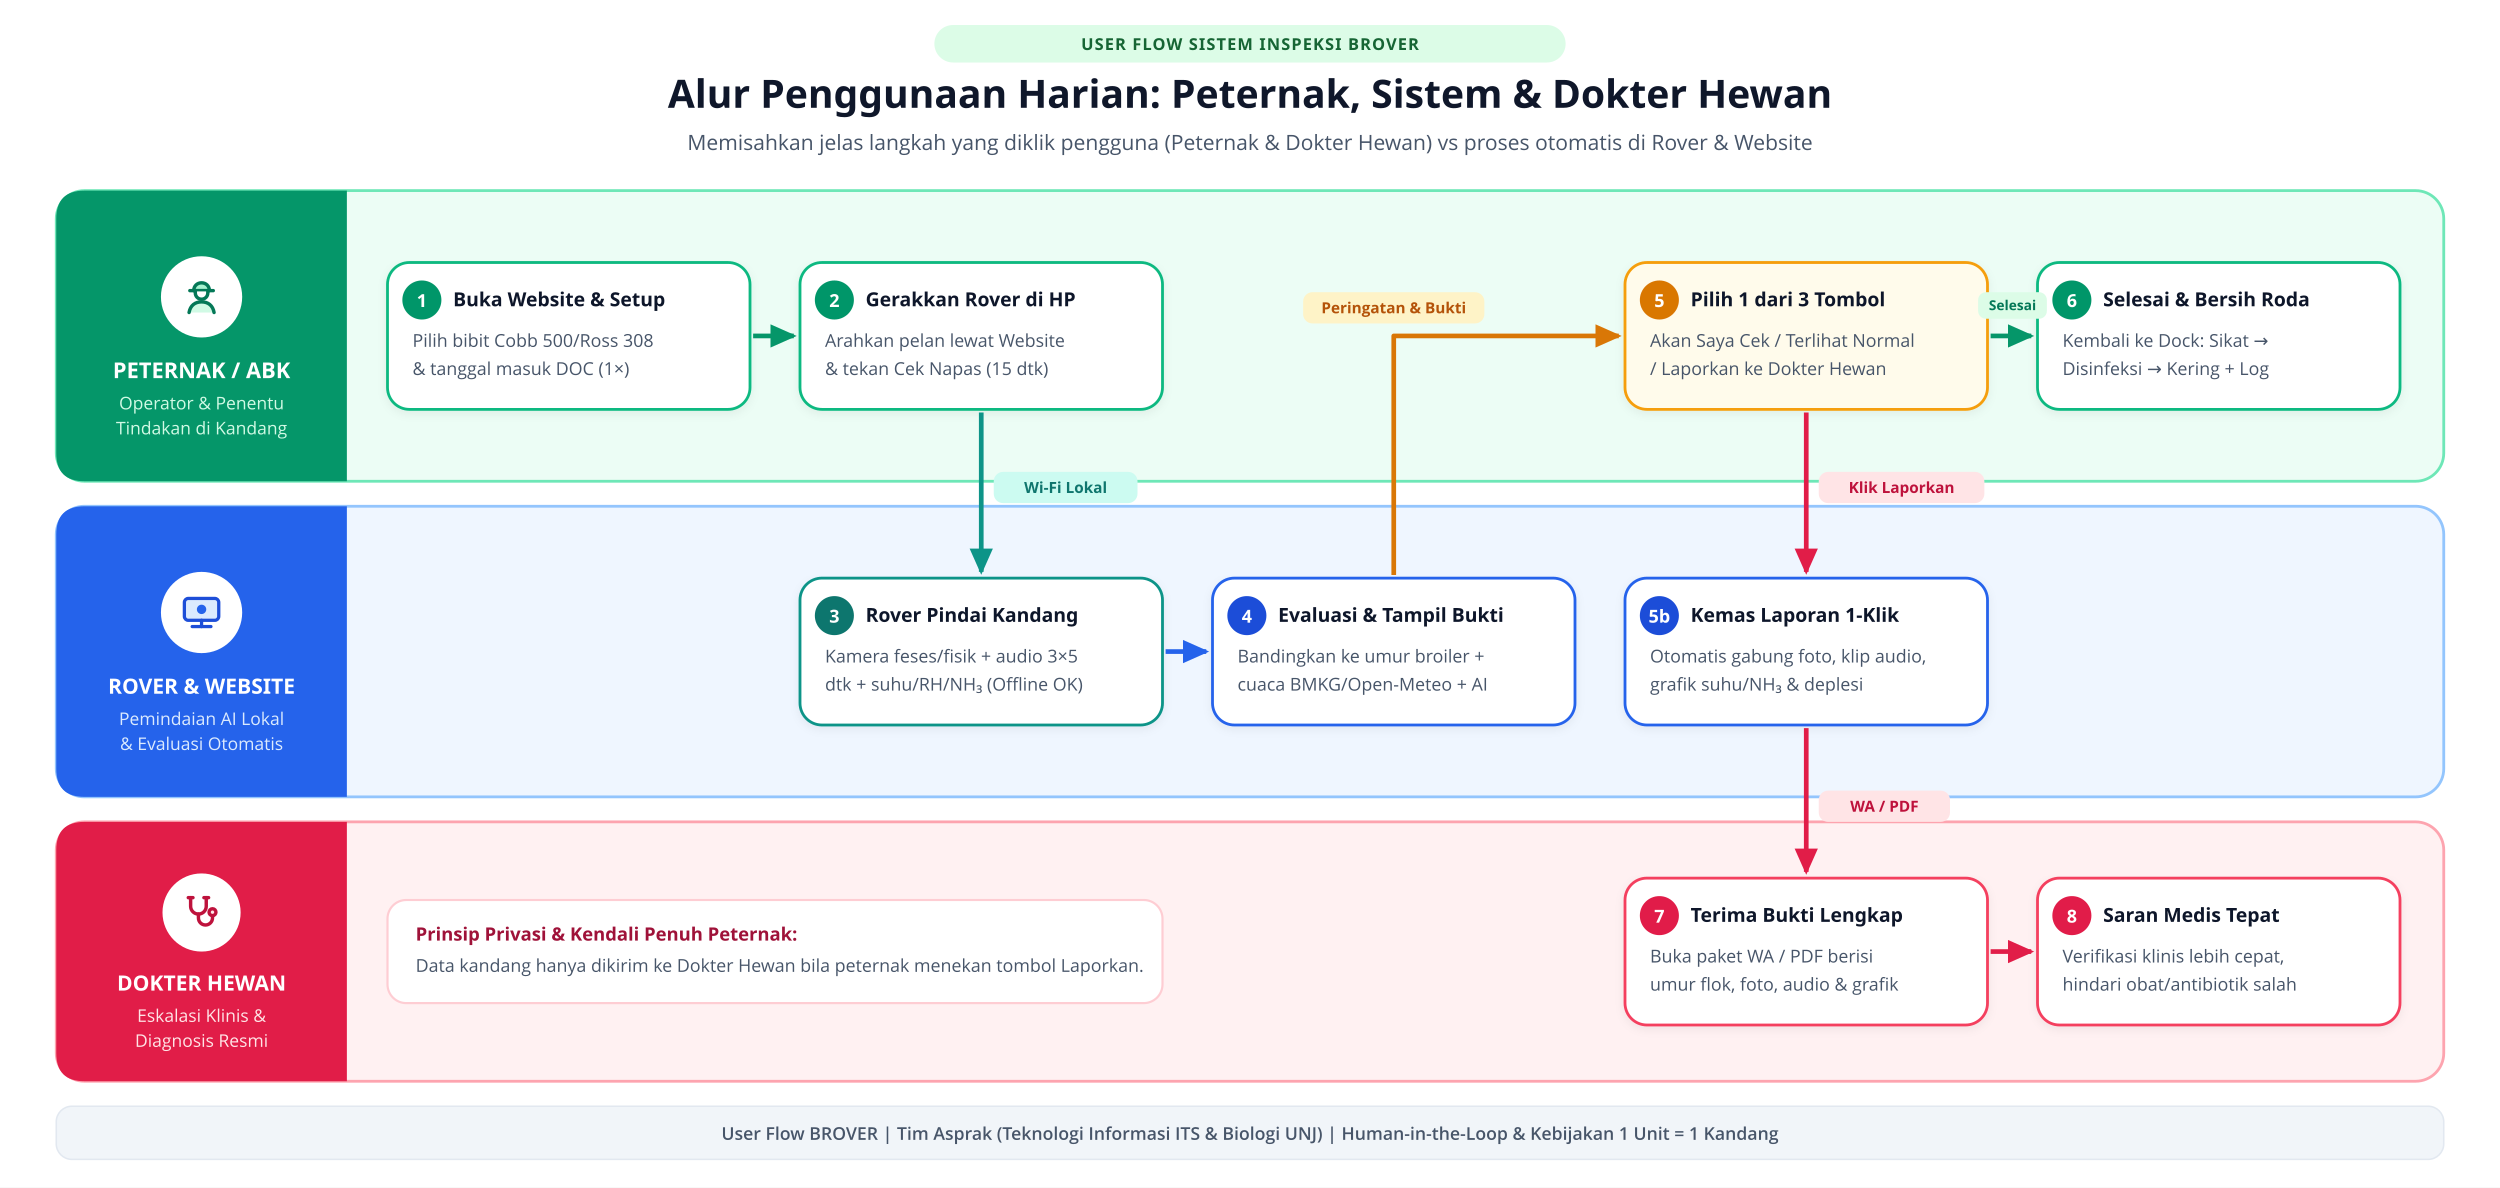
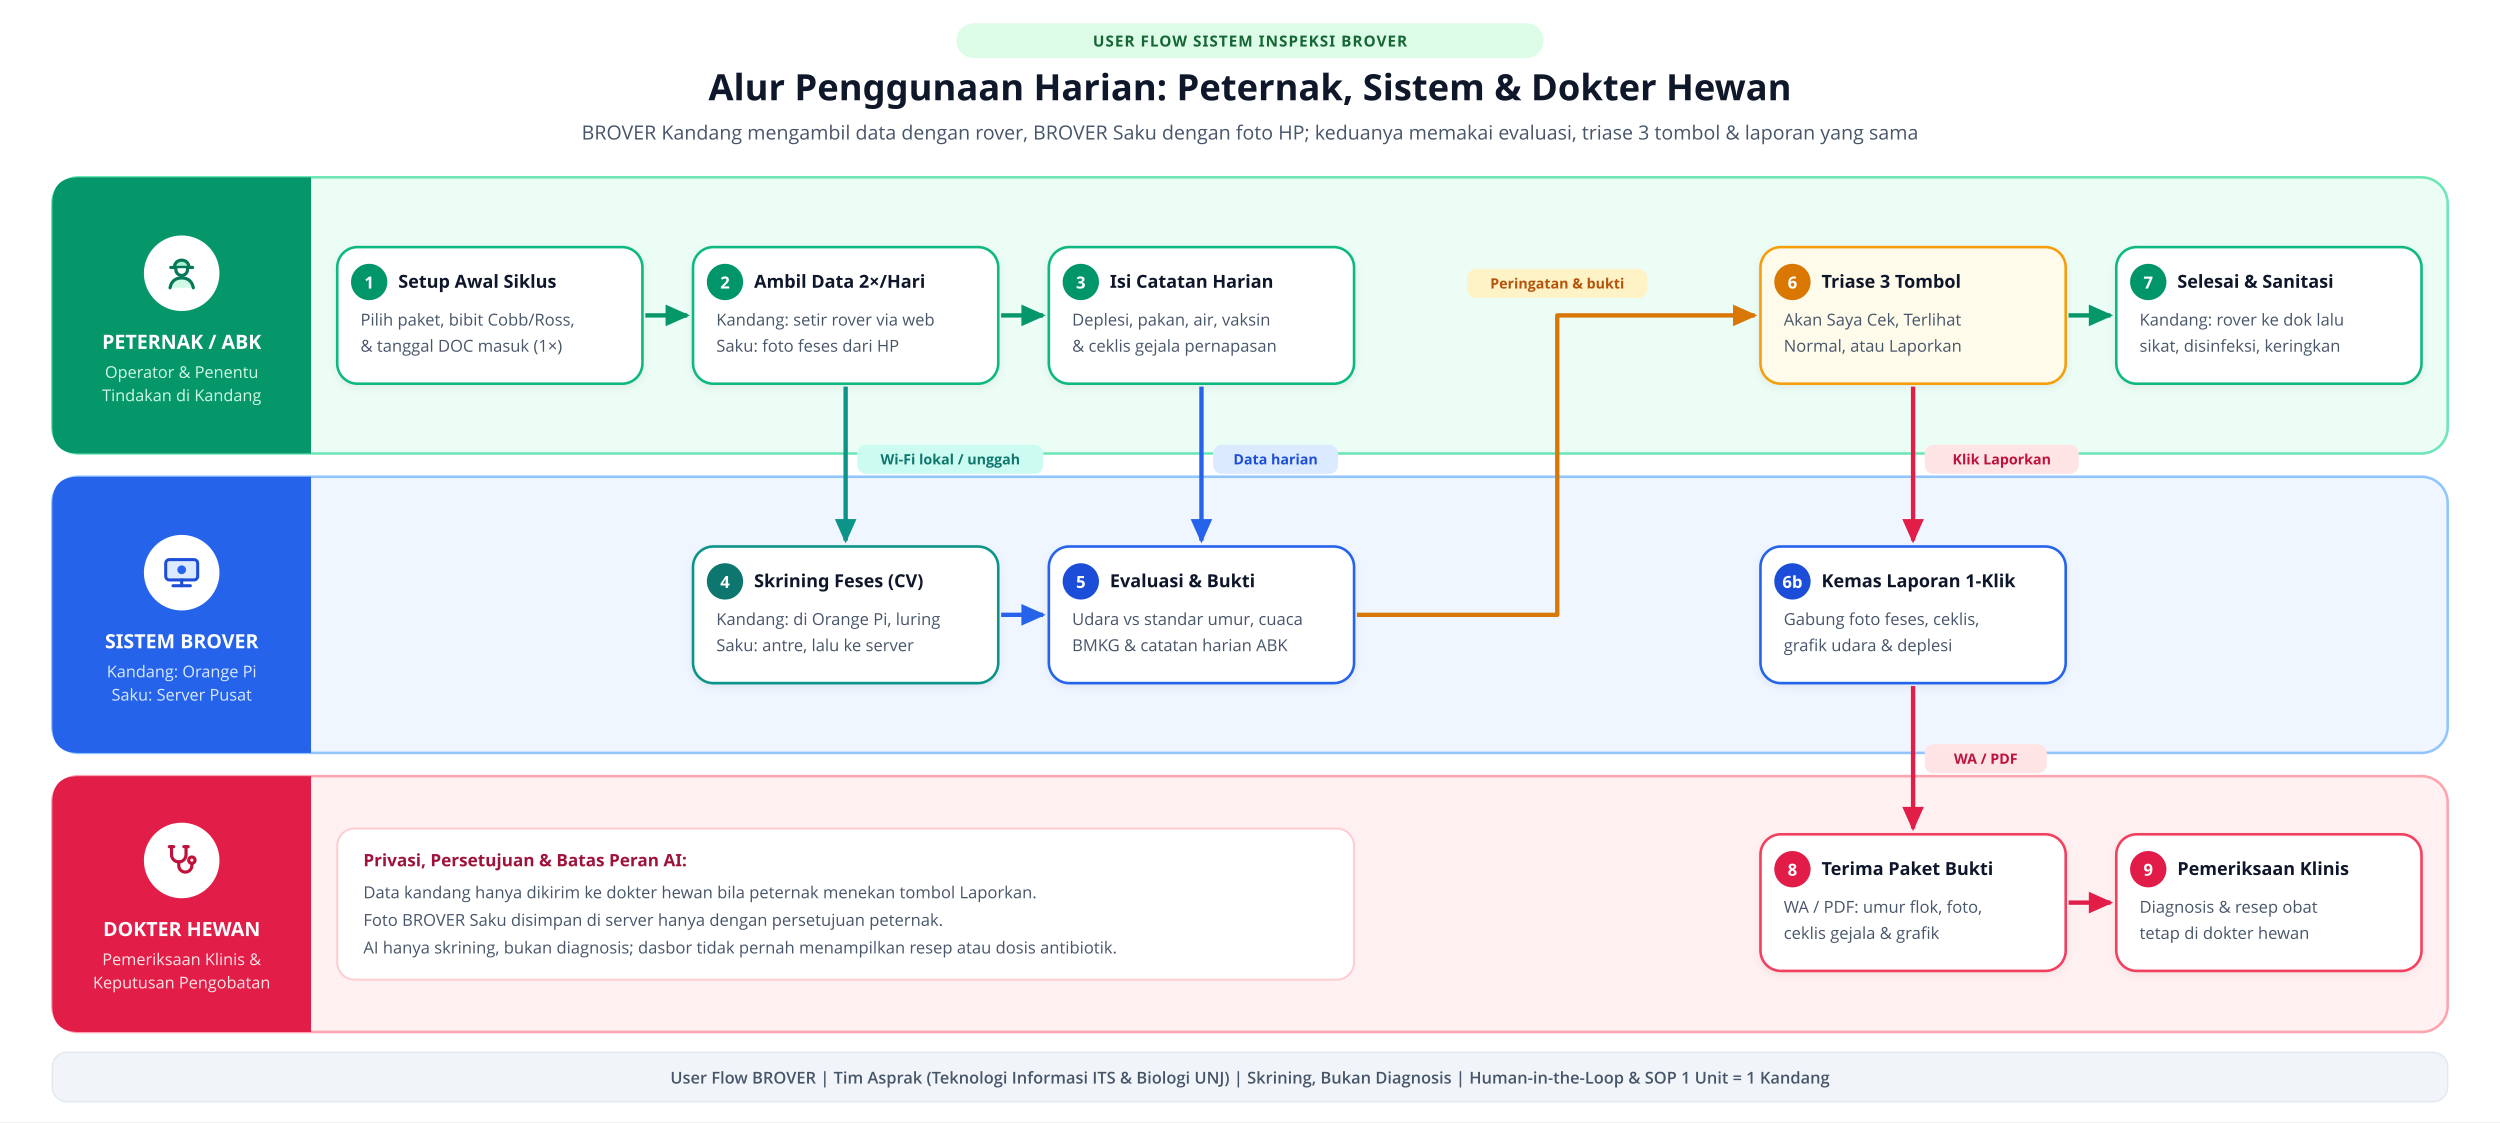
- <svg xmlns="http://www.w3.org/2000/svg" width="1600" height="760" viewBox="0 0 1600 760">
+ <svg xmlns="http://www.w3.org/2000/svg" width="1720" height="772" viewBox="0 0 1720 772">
  <defs>
    <filter id="softShadow" x="-4%" y="-4%" width="110%" height="114%">
      <feDropShadow dx="0" dy="2" stdDeviation="3" flood-color="#0F172A" flood-opacity="0.06" />
    </filter>
    <marker id="arrGreen" viewBox="0 0 10 10" refX="8" refY="5" markerWidth="6.2" markerHeight="6.2" orient="auto">
      <path d="M 0 1 L 9 5 L 0 9 z" fill="#059669" />
    </marker>
    <marker id="arrTeal" viewBox="0 0 10 10" refX="8" refY="5" markerWidth="6.2" markerHeight="6.2" orient="auto">
      <path d="M 0 1 L 9 5 L 0 9 z" fill="#0D9488" />
    </marker>
    <marker id="arrBlue" viewBox="0 0 10 10" refX="8" refY="5" markerWidth="6.2" markerHeight="6.2" orient="auto">
      <path d="M 0 1 L 9 5 L 0 9 z" fill="#2563EB" />
    </marker>
    <marker id="arrAmber" viewBox="0 0 10 10" refX="8" refY="5" markerWidth="6.2" markerHeight="6.2" orient="auto">
      <path d="M 0 1 L 9 5 L 0 9 z" fill="#D97706" />
    </marker>
    <marker id="arrRose" viewBox="0 0 10 10" refX="8" refY="5" markerWidth="6.2" markerHeight="6.2" orient="auto">
      <path d="M 0 1 L 9 5 L 0 9 z" fill="#E11D48" />
    </marker>
  </defs>
-   <rect width="1600" height="760" fill="#FFFFFF" />
-   <rect x="598" y="16" width="404" height="24" rx="12" fill="#DCFCE7" />
-   <text x="800" y="32" text-anchor="middle" font-family="'Montserrat', sans-serif" font-size="10.5" font-weight="700" letter-spacing="0.7" fill="#166534">USER FLOW SISTEM INSPEKSI BROVER</text>
-   <text x="800" y="69" text-anchor="middle" font-family="'Montserrat', sans-serif" font-size="25" font-weight="800" fill="#0F172A">Alur Penggunaan Harian: Peternak, Sistem &amp; Dokter Hewan</text>
-   <text x="800" y="96" text-anchor="middle" font-family="'Open Sans', sans-serif" font-size="13.5" fill="#475569">Memisahkan jelas langkah yang diklik pengguna (Peternak &amp; Dokter Hewan) vs proses otomatis di Rover &amp; Website</text>
-   <rect x="36" y="122" width="1528" height="186" rx="18" fill="#ECFDF5" stroke="#6EE7B7" stroke-width="1.8" />
-   <path d="M54 122 H222 V308 H54 Q36 308 36 290 V140 Q36 122 54 122 Z" fill="#059669" />
-   <circle cx="129.0" cy="190" r="26" fill="#FFFFFF" />
-   <g transform="translate(115.0,176)" fill="none" stroke="#047857" stroke-width="2.2" stroke-linecap="round" stroke-linejoin="round">
+   <rect width="1720" height="772" fill="#FFFFFF" />
+   <rect x="658.0" y="16" width="404" height="24" rx="12" fill="#DCFCE7" />
+   <text x="860.0" y="32" text-anchor="middle" font-family="'Montserrat', sans-serif" font-size="10.5" font-weight="700" letter-spacing="0.7" fill="#166534">USER FLOW SISTEM INSPEKSI BROVER</text>
+   <text x="860.0" y="69" text-anchor="middle" font-family="'Montserrat', sans-serif" font-size="25" font-weight="800" fill="#0F172A">Alur Penggunaan Harian: Peternak, Sistem &amp; Dokter Hewan</text>
+   <text x="860.0" y="96" text-anchor="middle" font-family="'Open Sans', sans-serif" font-size="13.5" fill="#475569">BROVER Kandang mengambil data dengan rover, BROVER Saku dengan foto HP; keduanya memakai evaluasi, triase 3 tombol &amp; laporan yang sama</text>
+   <rect x="36" y="122" width="1648" height="190" rx="18" fill="#ECFDF5" stroke="#6EE7B7" stroke-width="1.8" />
+   <path d="M54 122 H214 V312 H54 Q36 312 36 294 V140 Q36 122 54 122 Z" fill="#059669" />
+   <circle cx="125.0" cy="188" r="26" fill="#FFFFFF" />
+   <g transform="translate(111.0,174)" fill="none" stroke="#047857" stroke-width="2.2" stroke-linecap="round" stroke-linejoin="round">
    <path d="M9 10c0-3 2.2-5 5-5s5 2 5 5z" fill="#A7F3D0" />
    <line x1="6.5" y1="10" x2="21.5" y2="10" />
    <path d="M10 10.5v1a4 4 0 0 0 8 0v-1" fill="#FFFFFF" />
    <path d="M6 24c.8-4.5 3.8-6.8 8-6.8s7.2 2.3 8 6.8" fill="#D1FAE5" />
  </g>
-   <text x="129.0" y="242" text-anchor="middle" font-family="'Montserrat', sans-serif" font-size="14" font-weight="800" fill="#FFFFFF">PETERNAK / ABK</text>
-   <text x="129.0" y="262" text-anchor="middle" font-family="'Open Sans', sans-serif" font-size="11.2" fill="#D1FAE5">Operator &amp; Penentu</text>
-   <text x="129.0" y="278" text-anchor="middle" font-family="'Open Sans', sans-serif" font-size="11.2" fill="#D1FAE5">Tindakan di Kandang</text>
-   <rect x="36" y="324" width="1528" height="186" rx="18" fill="#EFF6FF" stroke="#93C5FD" stroke-width="1.8" />
-   <path d="M54 324 H222 V510 H54 Q36 510 36 492 V342 Q36 324 54 324 Z" fill="#2563EB" />
-   <circle cx="129.0" cy="392" r="26" fill="#FFFFFF" />
-   <g transform="translate(115.0,378)" fill="none" stroke="#1D4ED8" stroke-width="2.1" stroke-linecap="round" stroke-linejoin="round">
+   <text x="125.0" y="240" text-anchor="middle" font-family="'Montserrat', sans-serif" font-size="13.5" font-weight="800" fill="#FFFFFF">PETERNAK / ABK</text>
+   <text x="125.0" y="260" text-anchor="middle" font-family="'Open Sans', sans-serif" font-size="11.2" fill="#D1FAE5">Operator &amp; Penentu</text>
+   <text x="125.0" y="276" text-anchor="middle" font-family="'Open Sans', sans-serif" font-size="11.2" fill="#D1FAE5">Tindakan di Kandang</text>
+   <rect x="36" y="328" width="1648" height="190" rx="18" fill="#EFF6FF" stroke="#93C5FD" stroke-width="1.8" />
+   <path d="M54 328 H214 V518 H54 Q36 518 36 500 V346 Q36 328 54 328 Z" fill="#2563EB" />
+   <circle cx="125.0" cy="394" r="26" fill="#FFFFFF" />
+   <g transform="translate(111.0,380)" fill="none" stroke="#1D4ED8" stroke-width="2.1" stroke-linecap="round" stroke-linejoin="round">
    <rect x="3" y="5" width="22" height="14" rx="2.5" fill="#DBEAFE" />
    <line x1="8" y1="23" x2="20" y2="23" />
    <line x1="14" y1="19" x2="14" y2="23" />
    <circle cx="14" cy="12" r="3" fill="#2563EB" stroke="none" />
  </g>
-   <text x="129.0" y="444" text-anchor="middle" font-family="'Montserrat', sans-serif" font-size="13.5" font-weight="800" fill="#FFFFFF">ROVER &amp; WEBSITE</text>
-   <text x="129.0" y="464" text-anchor="middle" font-family="'Open Sans', sans-serif" font-size="11.2" fill="#DBEAFE">Pemindaian AI Lokal</text>
-   <text x="129.0" y="480" text-anchor="middle" font-family="'Open Sans', sans-serif" font-size="11.2" fill="#DBEAFE">&amp; Evaluasi Otomatis</text>
-   <rect x="36" y="526" width="1528" height="166" rx="18" fill="#FFF1F2" stroke="#FDA4AF" stroke-width="1.8" />
-   <path d="M54 526 H222 V692 H54 Q36 692 36 674 V544 Q36 526 54 526 Z" fill="#E11D48" />
-   <circle cx="129.0" cy="584" r="25" fill="#FFFFFF" />
-   <g transform="translate(115.0,570)" fill="none" stroke="#BE123C" stroke-width="2.2" stroke-linecap="round" stroke-linejoin="round">
+   <text x="125.0" y="446" text-anchor="middle" font-family="'Montserrat', sans-serif" font-size="13.5" font-weight="800" fill="#FFFFFF">SISTEM BROVER</text>
+   <text x="125.0" y="466" text-anchor="middle" font-family="'Open Sans', sans-serif" font-size="11.2" fill="#DBEAFE">Kandang: Orange Pi</text>
+   <text x="125.0" y="482" text-anchor="middle" font-family="'Open Sans', sans-serif" font-size="11.2" fill="#DBEAFE">Saku: Server Pusat</text>
+   <rect x="36" y="534" width="1648" height="176" rx="18" fill="#FFF1F2" stroke="#FDA4AF" stroke-width="1.8" />
+   <path d="M54 534 H214 V710 H54 Q36 710 36 692 V552 Q36 534 54 534 Z" fill="#E11D48" />
+   <circle cx="125.0" cy="592" r="26" fill="#FFFFFF" />
+   <g transform="translate(111.0,578)" fill="none" stroke="#BE123C" stroke-width="2.2" stroke-linecap="round" stroke-linejoin="round">
    <path d="M7 4.5v5.5a5 5 0 0 0 10 0V4.5" />
    <line x1="5.5" y1="4.5" x2="8.5" y2="4.5" />
    <line x1="15.5" y1="4.5" x2="18.5" y2="4.5" />
    <path d="M12 15v2.5a4.5 4.5 0 0 0 9 0v-2" />
    <circle cx="21" cy="13.8" r="2.2" fill="#FFE4E6" />
  </g>
-   <text x="129.0" y="634" text-anchor="middle" font-family="'Montserrat', sans-serif" font-size="13.5" font-weight="800" fill="#FFFFFF">DOKTER HEWAN</text>
-   <text x="129.0" y="654" text-anchor="middle" font-family="'Open Sans', sans-serif" font-size="11.2" fill="#FFE4E6">Eskalasi Klinis &amp;</text>
-   <text x="129.0" y="670" text-anchor="middle" font-family="'Open Sans', sans-serif" font-size="11.2" fill="#FFE4E6">Diagnosis Resmi</text>
-   <rect x="248" y="576" width="496" height="66" rx="12" fill="#FFFFFF" stroke="#FECDD3" stroke-width="1.4" />
-   <text x="266" y="602" font-family="'Montserrat', sans-serif" font-size="11.8" font-weight="700" fill="#9F1239">Prinsip Privasi &amp; Kendali Penuh Peternak:</text>
-   <text x="266" y="622" font-family="'Open Sans', sans-serif" font-size="11.4" fill="#475569">Data kandang hanya dikirim ke Dokter Hewan bila peternak menekan tombol Laporkan.</text>
+   <text x="125.0" y="644" text-anchor="middle" font-family="'Montserrat', sans-serif" font-size="13.5" font-weight="800" fill="#FFFFFF">DOKTER HEWAN</text>
+   <text x="125.0" y="664" text-anchor="middle" font-family="'Open Sans', sans-serif" font-size="11.2" fill="#FFE4E6">Pemeriksaan Klinis &amp;</text>
+   <text x="125.0" y="680" text-anchor="middle" font-family="'Open Sans', sans-serif" font-size="11.2" fill="#FFE4E6">Keputusan Pengobatan</text>
+   <rect x="232.0" y="570" width="699.6" height="104" rx="12" fill="#FFFFFF" stroke="#FECDD3" stroke-width="1.4" />
+   <text x="250.0" y="596" font-family="'Montserrat', sans-serif" font-size="11.8" font-weight="700" fill="#9F1239">Privasi, Persetujuan &amp; Batas Peran AI:</text>
+   <text x="250.0" y="618" font-family="'Open Sans', sans-serif" font-size="11.4" fill="#475569">Data kandang hanya dikirim ke dokter hewan bila peternak menekan tombol Laporkan.</text>
+   <text x="250.0" y="637" font-family="'Open Sans', sans-serif" font-size="11.4" fill="#475569">Foto BROVER Saku disimpan di server hanya dengan persetujuan peternak.</text>
+   <text x="250.0" y="656" font-family="'Open Sans', sans-serif" font-size="11.4" fill="#475569">AI hanya skrining, bukan diagnosis; dasbor tidak pernah menampilkan resep atau dosis antibiotik.</text>
  <g filter="url(#softShadow)">
-     <rect x="248" y="168" width="232" height="94" rx="14" fill="#FFFFFF" stroke="#10B981" stroke-width="1.8" />
-     <circle cx="270" cy="192" r="12.5" fill="#059669" />
-     <text x="270" y="196.5" text-anchor="middle" font-family="'Montserrat', sans-serif" font-size="11.5" font-weight="800" fill="#FFFFFF">1</text>
-     <text x="290" y="196" font-family="'Montserrat', sans-serif" font-size="12.4" font-weight="700" fill="#0F172A">Buka Website &amp; Setup</text>
-     <text x="264" y="222" font-family="'Open Sans', sans-serif" font-size="11.4" fill="#475569">Pilih bibit Cobb 500/Ross 308</text>
-     <text x="264" y="240" font-family="'Open Sans', sans-serif" font-size="11.4" fill="#475569">&amp; tanggal masuk DOC (1×)</text>
+     <rect x="232.0" y="170" width="210" height="94" rx="14" fill="#FFFFFF" stroke="#10B981" stroke-width="1.8" />
+     <circle cx="254.0" cy="194" r="12.5" fill="#059669" />
+     <text x="254.0" y="198.5" text-anchor="middle" font-family="'Montserrat', sans-serif" font-size="11.5" font-weight="800" fill="#FFFFFF">1</text>
+     <text x="274.0" y="198" font-family="'Montserrat', sans-serif" font-size="12.4" font-weight="700" fill="#0F172A">Setup Awal Siklus</text>
+     <text x="248.0" y="224" font-family="'Open Sans', sans-serif" font-size="11.4" fill="#475569">Pilih paket, bibit Cobb/Ross,</text>
+     <text x="248.0" y="242" font-family="'Open Sans', sans-serif" font-size="11.4" fill="#475569">&amp; tanggal DOC masuk (1×)</text>
  </g>
  <g filter="url(#softShadow)">
-     <rect x="512" y="168" width="232" height="94" rx="14" fill="#FFFFFF" stroke="#10B981" stroke-width="1.8" />
-     <circle cx="534" cy="192" r="12.5" fill="#059669" />
-     <text x="534" y="196.5" text-anchor="middle" font-family="'Montserrat', sans-serif" font-size="11.5" font-weight="800" fill="#FFFFFF">2</text>
-     <text x="554" y="196" font-family="'Montserrat', sans-serif" font-size="12.4" font-weight="700" fill="#0F172A">Gerakkan Rover di HP</text>
-     <text x="528" y="222" font-family="'Open Sans', sans-serif" font-size="11.4" fill="#475569">Arahkan pelan lewat Website</text>
-     <text x="528" y="240" font-family="'Open Sans', sans-serif" font-size="11.4" fill="#475569">&amp; tekan Cek Napas (15 dtk)</text>
+     <rect x="476.8" y="170" width="210" height="94" rx="14" fill="#FFFFFF" stroke="#10B981" stroke-width="1.8" />
+     <circle cx="498.8" cy="194" r="12.5" fill="#059669" />
+     <text x="498.8" y="198.5" text-anchor="middle" font-family="'Montserrat', sans-serif" font-size="11.5" font-weight="800" fill="#FFFFFF">2</text>
+     <text x="518.8" y="198" font-family="'Montserrat', sans-serif" font-size="12.4" font-weight="700" fill="#0F172A">Ambil Data 2×/Hari</text>
+     <text x="492.8" y="224" font-family="'Open Sans', sans-serif" font-size="11.4" fill="#475569">Kandang: setir rover via web</text>
+     <text x="492.8" y="242" font-family="'Open Sans', sans-serif" font-size="11.4" fill="#475569">Saku: foto feses dari HP</text>
  </g>
  <g filter="url(#softShadow)">
-     <rect x="1040" y="168" width="232" height="94" rx="14" fill="#FFFBEB" stroke="#F59E0B" stroke-width="1.8" />
-     <circle cx="1062" cy="192" r="12.5" fill="#D97706" />
-     <text x="1062" y="196.5" text-anchor="middle" font-family="'Montserrat', sans-serif" font-size="11.5" font-weight="800" fill="#FFFFFF">5</text>
-     <text x="1082" y="196" font-family="'Montserrat', sans-serif" font-size="12.4" font-weight="700" fill="#0F172A">Pilih 1 dari 3 Tombol</text>
-     <text x="1056" y="222" font-family="'Open Sans', sans-serif" font-size="11.4" fill="#475569">Akan Saya Cek / Terlihat Normal</text>
-     <text x="1056" y="240" font-family="'Open Sans', sans-serif" font-size="11.4" fill="#475569">/ Laporkan ke Dokter Hewan</text>
+     <rect x="721.6" y="170" width="210" height="94" rx="14" fill="#FFFFFF" stroke="#10B981" stroke-width="1.8" />
+     <circle cx="743.6" cy="194" r="12.5" fill="#059669" />
+     <text x="743.6" y="198.5" text-anchor="middle" font-family="'Montserrat', sans-serif" font-size="11.5" font-weight="800" fill="#FFFFFF">3</text>
+     <text x="763.6" y="198" font-family="'Montserrat', sans-serif" font-size="12.4" font-weight="700" fill="#0F172A">Isi Catatan Harian</text>
+     <text x="737.6" y="224" font-family="'Open Sans', sans-serif" font-size="11.4" fill="#475569">Deplesi, pakan, air, vaksin</text>
+     <text x="737.6" y="242" font-family="'Open Sans', sans-serif" font-size="11.4" fill="#475569">&amp; ceklis gejala pernapasan</text>
  </g>
  <g filter="url(#softShadow)">
-     <rect x="1304" y="168" width="232" height="94" rx="14" fill="#FFFFFF" stroke="#10B981" stroke-width="1.8" />
-     <circle cx="1326" cy="192" r="12.5" fill="#059669" />
-     <text x="1326" y="196.5" text-anchor="middle" font-family="'Montserrat', sans-serif" font-size="11.5" font-weight="800" fill="#FFFFFF">6</text>
-     <text x="1346" y="196" font-family="'Montserrat', sans-serif" font-size="12.4" font-weight="700" fill="#0F172A">Selesai &amp; Bersih Roda</text>
-     <text x="1320" y="222" font-family="'Open Sans', sans-serif" font-size="11.4" fill="#475569">Kembali ke Dock: Sikat →</text>
-     <text x="1320" y="240" font-family="'Open Sans', sans-serif" font-size="11.4" fill="#475569">Disinfeksi → Kering + Log</text>
+     <rect x="1211.2" y="170" width="210" height="94" rx="14" fill="#FFFBEB" stroke="#F59E0B" stroke-width="1.8" />
+     <circle cx="1233.2" cy="194" r="12.5" fill="#D97706" />
+     <text x="1233.2" y="198.5" text-anchor="middle" font-family="'Montserrat', sans-serif" font-size="11.5" font-weight="800" fill="#FFFFFF">6</text>
+     <text x="1253.2" y="198" font-family="'Montserrat', sans-serif" font-size="12.4" font-weight="700" fill="#0F172A">Triase 3 Tombol</text>
+     <text x="1227.2" y="224" font-family="'Open Sans', sans-serif" font-size="11.4" fill="#475569">Akan Saya Cek, Terlihat</text>
+     <text x="1227.2" y="242" font-family="'Open Sans', sans-serif" font-size="11.4" fill="#475569">Normal, atau Laporkan</text>
  </g>
  <g filter="url(#softShadow)">
-     <rect x="512" y="370" width="232" height="94" rx="14" fill="#FFFFFF" stroke="#0D9488" stroke-width="1.8" />
-     <circle cx="534" cy="394" r="12.5" fill="#0F766E" />
-     <text x="534" y="398.5" text-anchor="middle" font-family="'Montserrat', sans-serif" font-size="11.5" font-weight="800" fill="#FFFFFF">3</text>
-     <text x="554" y="398" font-family="'Montserrat', sans-serif" font-size="12.4" font-weight="700" fill="#0F172A">Rover Pindai Kandang</text>
-     <text x="528" y="424" font-family="'Open Sans', sans-serif" font-size="11.4" fill="#475569">Kamera feses/fisik + audio 3×5</text>
-     <text x="528" y="442" font-family="'Open Sans', sans-serif" font-size="11.4" fill="#475569">dtk + suhu/RH/NH₃ (Offline OK)</text>
+     <rect x="1456.0" y="170" width="210" height="94" rx="14" fill="#FFFFFF" stroke="#10B981" stroke-width="1.8" />
+     <circle cx="1478.0" cy="194" r="12.5" fill="#059669" />
+     <text x="1478.0" y="198.5" text-anchor="middle" font-family="'Montserrat', sans-serif" font-size="11.5" font-weight="800" fill="#FFFFFF">7</text>
+     <text x="1498.0" y="198" font-family="'Montserrat', sans-serif" font-size="12.4" font-weight="700" fill="#0F172A">Selesai &amp; Sanitasi</text>
+     <text x="1472.0" y="224" font-family="'Open Sans', sans-serif" font-size="11.4" fill="#475569">Kandang: rover ke dok lalu</text>
+     <text x="1472.0" y="242" font-family="'Open Sans', sans-serif" font-size="11.4" fill="#475569">sikat, disinfeksi, keringkan</text>
  </g>
  <g filter="url(#softShadow)">
-     <rect x="776" y="370" width="232" height="94" rx="14" fill="#FFFFFF" stroke="#2563EB" stroke-width="1.8" />
-     <circle cx="798" cy="394" r="12.5" fill="#1D4ED8" />
-     <text x="798" y="398.5" text-anchor="middle" font-family="'Montserrat', sans-serif" font-size="11.5" font-weight="800" fill="#FFFFFF">4</text>
-     <text x="818" y="398" font-family="'Montserrat', sans-serif" font-size="12.4" font-weight="700" fill="#0F172A">Evaluasi &amp; Tampil Bukti</text>
-     <text x="792" y="424" font-family="'Open Sans', sans-serif" font-size="11.4" fill="#475569">Bandingkan ke umur broiler +</text>
-     <text x="792" y="442" font-family="'Open Sans', sans-serif" font-size="11.4" fill="#475569">cuaca BMKG/Open-Meteo + AI</text>
+     <rect x="476.8" y="376" width="210" height="94" rx="14" fill="#FFFFFF" stroke="#0D9488" stroke-width="1.8" />
+     <circle cx="498.8" cy="400" r="12.5" fill="#0F766E" />
+     <text x="498.8" y="404.5" text-anchor="middle" font-family="'Montserrat', sans-serif" font-size="11.5" font-weight="800" fill="#FFFFFF">4</text>
+     <text x="518.8" y="404" font-family="'Montserrat', sans-serif" font-size="12.4" font-weight="700" fill="#0F172A">Skrining Feses (CV)</text>
+     <text x="492.8" y="430" font-family="'Open Sans', sans-serif" font-size="11.4" fill="#475569">Kandang: di Orange Pi, luring</text>
+     <text x="492.8" y="448" font-family="'Open Sans', sans-serif" font-size="11.4" fill="#475569">Saku: antre, lalu ke server</text>
  </g>
  <g filter="url(#softShadow)">
-     <rect x="1040" y="370" width="232" height="94" rx="14" fill="#FFFFFF" stroke="#2563EB" stroke-width="1.8" />
-     <circle cx="1062" cy="394" r="12.5" fill="#1D4ED8" />
-     <text x="1062" y="398.5" text-anchor="middle" font-family="'Montserrat', sans-serif" font-size="11.5" font-weight="800" fill="#FFFFFF">5b</text>
-     <text x="1082" y="398" font-family="'Montserrat', sans-serif" font-size="12.4" font-weight="700" fill="#0F172A">Kemas Laporan 1-Klik</text>
-     <text x="1056" y="424" font-family="'Open Sans', sans-serif" font-size="11.4" fill="#475569">Otomatis gabung foto, klip audio,</text>
-     <text x="1056" y="442" font-family="'Open Sans', sans-serif" font-size="11.4" fill="#475569">grafik suhu/NH₃ &amp; deplesi</text>
+     <rect x="721.6" y="376" width="210" height="94" rx="14" fill="#FFFFFF" stroke="#2563EB" stroke-width="1.8" />
+     <circle cx="743.6" cy="400" r="12.5" fill="#1D4ED8" />
+     <text x="743.6" y="404.5" text-anchor="middle" font-family="'Montserrat', sans-serif" font-size="11.5" font-weight="800" fill="#FFFFFF">5</text>
+     <text x="763.6" y="404" font-family="'Montserrat', sans-serif" font-size="12.4" font-weight="700" fill="#0F172A">Evaluasi &amp; Bukti</text>
+     <text x="737.6" y="430" font-family="'Open Sans', sans-serif" font-size="11.4" fill="#475569">Udara vs standar umur, cuaca</text>
+     <text x="737.6" y="448" font-family="'Open Sans', sans-serif" font-size="11.4" fill="#475569">BMKG &amp; catatan harian ABK</text>
  </g>
  <g filter="url(#softShadow)">
-     <rect x="1040" y="562" width="232" height="94" rx="14" fill="#FFFFFF" stroke="#F43F5E" stroke-width="1.8" />
-     <circle cx="1062" cy="586" r="12.5" fill="#E11D48" />
-     <text x="1062" y="590.5" text-anchor="middle" font-family="'Montserrat', sans-serif" font-size="11.5" font-weight="800" fill="#FFFFFF">7</text>
-     <text x="1082" y="590" font-family="'Montserrat', sans-serif" font-size="12.4" font-weight="700" fill="#0F172A">Terima Bukti Lengkap</text>
-     <text x="1056" y="616" font-family="'Open Sans', sans-serif" font-size="11.4" fill="#475569">Buka paket WA / PDF berisi</text>
-     <text x="1056" y="634" font-family="'Open Sans', sans-serif" font-size="11.4" fill="#475569">umur flok, foto, audio &amp; grafik</text>
+     <rect x="1211.2" y="376" width="210" height="94" rx="14" fill="#FFFFFF" stroke="#2563EB" stroke-width="1.8" />
+     <circle cx="1233.2" cy="400" r="12.5" fill="#1D4ED8" />
+     <text x="1233.2" y="404.5" text-anchor="middle" font-family="'Montserrat', sans-serif" font-size="11.5" font-weight="800" fill="#FFFFFF">6b</text>
+     <text x="1253.2" y="404" font-family="'Montserrat', sans-serif" font-size="12.4" font-weight="700" fill="#0F172A">Kemas Laporan 1-Klik</text>
+     <text x="1227.2" y="430" font-family="'Open Sans', sans-serif" font-size="11.4" fill="#475569">Gabung foto feses, ceklis,</text>
+     <text x="1227.2" y="448" font-family="'Open Sans', sans-serif" font-size="11.4" fill="#475569">grafik udara &amp; deplesi</text>
  </g>
  <g filter="url(#softShadow)">
-     <rect x="1304" y="562" width="232" height="94" rx="14" fill="#FFFFFF" stroke="#F43F5E" stroke-width="1.8" />
-     <circle cx="1326" cy="586" r="12.5" fill="#E11D48" />
-     <text x="1326" y="590.5" text-anchor="middle" font-family="'Montserrat', sans-serif" font-size="11.5" font-weight="800" fill="#FFFFFF">8</text>
-     <text x="1346" y="590" font-family="'Montserrat', sans-serif" font-size="12.4" font-weight="700" fill="#0F172A">Saran Medis Tepat</text>
-     <text x="1320" y="616" font-family="'Open Sans', sans-serif" font-size="11.4" fill="#475569">Verifikasi klinis lebih cepat,</text>
-     <text x="1320" y="634" font-family="'Open Sans', sans-serif" font-size="11.4" fill="#475569">hindari obat/antibiotik salah</text>
+     <rect x="1211.2" y="574" width="210" height="94" rx="14" fill="#FFFFFF" stroke="#F43F5E" stroke-width="1.8" />
+     <circle cx="1233.2" cy="598" r="12.5" fill="#E11D48" />
+     <text x="1233.2" y="602.5" text-anchor="middle" font-family="'Montserrat', sans-serif" font-size="11.5" font-weight="800" fill="#FFFFFF">8</text>
+     <text x="1253.2" y="602" font-family="'Montserrat', sans-serif" font-size="12.4" font-weight="700" fill="#0F172A">Terima Paket Bukti</text>
+     <text x="1227.2" y="628" font-family="'Open Sans', sans-serif" font-size="11.4" fill="#475569">WA / PDF: umur flok, foto,</text>
+     <text x="1227.2" y="646" font-family="'Open Sans', sans-serif" font-size="11.4" fill="#475569">ceklis gejala &amp; grafik</text>
  </g>
-   <line x1="482" y1="215.0" x2="508" y2="215.0" stroke="#059669" stroke-width="3" marker-end="url(#arrGreen)" />
-   <line x1="628.0" y1="264" x2="628.0" y2="366" stroke="#0D9488" stroke-width="3" marker-end="url(#arrTeal)" />
-   <rect x="636.0" y="302" width="92" height="20" rx="6" fill="#CCFBF1" />
-   <text x="682.0" y="315.5" text-anchor="middle" font-family="'Open Sans', sans-serif" font-size="9.8" font-weight="700" fill="#0F766E">Wi-Fi Lokal</text>
-   <line x1="746" y1="417.0" x2="772" y2="417.0" stroke="#2563EB" stroke-width="3" marker-end="url(#arrBlue)" />
-   <path d="M 892.0 368 L 892.0 215.0 L 1036 215.0" fill="none" stroke="#D97706" stroke-width="3" stroke-linejoin="round" marker-end="url(#arrAmber)" />
-   <rect x="834.0" y="187.0" width="116" height="20" rx="6" fill="#FEF3C7" />
-   <text x="892.0" y="200.5" text-anchor="middle" font-family="'Open Sans', sans-serif" font-size="9.8" font-weight="700" fill="#B45309">Peringatan &amp; Bukti</text>
-   <line x1="1274" y1="215.0" x2="1300" y2="215.0" stroke="#059669" stroke-width="3" marker-end="url(#arrGreen)" />
-   <rect x="1266.0" y="187.0" width="44" height="17" rx="5" fill="#DCFCE7" />
-   <text x="1288.0" y="198.5" text-anchor="middle" font-family="'Open Sans', sans-serif" font-size="8.8" font-weight="700" fill="#047857">Selesai</text>
-   <line x1="1156.0" y1="264" x2="1156.0" y2="366" stroke="#E11D48" stroke-width="3" marker-end="url(#arrRose)" />
-   <rect x="1164.0" y="302" width="106" height="20" rx="6" fill="#FFE4E6" />
-   <text x="1217.0" y="315.5" text-anchor="middle" font-family="'Open Sans', sans-serif" font-size="9.8" font-weight="700" fill="#BE123C">Klik Laporkan</text>
-   <line x1="1156.0" y1="466" x2="1156.0" y2="558" stroke="#E11D48" stroke-width="3" marker-end="url(#arrRose)" />
-   <rect x="1164.0" y="506" width="84" height="20" rx="6" fill="#FFE4E6" />
-   <text x="1206.0" y="519.5" text-anchor="middle" font-family="'Open Sans', sans-serif" font-size="9.8" font-weight="700" fill="#BE123C">WA / PDF</text>
-   <line x1="1274" y1="609.0" x2="1300" y2="609.0" stroke="#E11D48" stroke-width="3" marker-end="url(#arrRose)" />
-   <rect x="36" y="708" width="1528" height="34" rx="10" fill="#F1F5F9" stroke="#E2E8F0" stroke-width="1" />
-   <text x="800" y="729.5" text-anchor="middle" font-family="'Open Sans', sans-serif" font-size="11.3" font-weight="600" fill="#475569">User Flow BROVER  |  Tim Asprak (Teknologi Informasi ITS &amp; Biologi UNJ)  |  Human-in-the-Loop &amp; Kebijakan 1 Unit = 1 Kandang</text>
+   <g filter="url(#softShadow)">
+     <rect x="1456.0" y="574" width="210" height="94" rx="14" fill="#FFFFFF" stroke="#F43F5E" stroke-width="1.8" />
+     <circle cx="1478.0" cy="598" r="12.5" fill="#E11D48" />
+     <text x="1478.0" y="602.5" text-anchor="middle" font-family="'Montserrat', sans-serif" font-size="11.5" font-weight="800" fill="#FFFFFF">9</text>
+     <text x="1498.0" y="602" font-family="'Montserrat', sans-serif" font-size="12.4" font-weight="700" fill="#0F172A">Pemeriksaan Klinis</text>
+     <text x="1472.0" y="628" font-family="'Open Sans', sans-serif" font-size="11.4" fill="#475569">Diagnosis &amp; resep obat</text>
+     <text x="1472.0" y="646" font-family="'Open Sans', sans-serif" font-size="11.4" fill="#475569">tetap di dokter hewan</text>
+   </g>
+   <line x1="444.0" y1="217.0" x2="472.8" y2="217.0" stroke="#059669" stroke-width="3" marker-end="url(#arrGreen)" />
+   <line x1="688.8" y1="217.0" x2="717.6" y2="217.0" stroke="#059669" stroke-width="3" marker-end="url(#arrGreen)" />
+   <line x1="581.8" y1="266" x2="581.8" y2="372" stroke="#0D9488" stroke-width="3" marker-end="url(#arrTeal)" />
+   <rect x="589.8" y="306.0" width="128" height="20" rx="6" fill="#CCFBF1" />
+   <text x="653.8" y="319.5" text-anchor="middle" font-family="'Open Sans', sans-serif" font-size="9.8" font-weight="700" fill="#0F766E">Wi-Fi lokal / unggah</text>
+   <line x1="826.6" y1="266" x2="826.6" y2="372" stroke="#2563EB" stroke-width="3" marker-end="url(#arrBlue)" />
+   <rect x="834.6" y="306.0" width="86" height="20" rx="6" fill="#DBEAFE" />
+   <text x="877.6" y="319.5" text-anchor="middle" font-family="'Open Sans', sans-serif" font-size="9.8" font-weight="700" fill="#1D4ED8">Data harian</text>
+   <line x1="688.8" y1="423.0" x2="717.6" y2="423.0" stroke="#2563EB" stroke-width="3" marker-end="url(#arrBlue)" />
+   <path d="M 933.6 423.0 L 1071.4 423.0 L 1071.4 217.0 L 1207.2 217.0" fill="none" stroke="#D97706" stroke-width="3" stroke-linejoin="round" marker-end="url(#arrAmber)" />
+   <rect x="1009.4" y="185.0" width="124" height="20" rx="6" fill="#FEF3C7" />
+   <text x="1071.4" y="198.5" text-anchor="middle" font-family="'Open Sans', sans-serif" font-size="9.8" font-weight="700" fill="#B45309">Peringatan &amp; bukti</text>
+   <line x1="1423.2" y1="217.0" x2="1452.0" y2="217.0" stroke="#059669" stroke-width="3" marker-end="url(#arrGreen)" />
+   <line x1="1316.2" y1="266" x2="1316.2" y2="372" stroke="#E11D48" stroke-width="3" marker-end="url(#arrRose)" />
+   <rect x="1324.2" y="306.0" width="106" height="20" rx="6" fill="#FFE4E6" />
+   <text x="1377.2" y="319.5" text-anchor="middle" font-family="'Open Sans', sans-serif" font-size="9.8" font-weight="700" fill="#BE123C">Klik Laporkan</text>
+   <line x1="1316.2" y1="472" x2="1316.2" y2="570" stroke="#E11D48" stroke-width="3" marker-end="url(#arrRose)" />
+   <rect x="1324.2" y="512.0" width="84" height="20" rx="6" fill="#FFE4E6" />
+   <text x="1366.2" y="525.5" text-anchor="middle" font-family="'Open Sans', sans-serif" font-size="9.8" font-weight="700" fill="#BE123C">WA / PDF</text>
+   <line x1="1423.2" y1="621.0" x2="1452.0" y2="621.0" stroke="#E11D48" stroke-width="3" marker-end="url(#arrRose)" />
+   <rect x="36" y="724" width="1648" height="34" rx="10" fill="#F1F5F9" stroke="#E2E8F0" stroke-width="1" />
+   <text x="860.0" y="745.5" text-anchor="middle" font-family="'Open Sans', sans-serif" font-size="11.3" font-weight="600" fill="#475569">User Flow BROVER  |  Tim Asprak (Teknologi Informasi ITS &amp; Biologi UNJ)  |  Skrining, Bukan Diagnosis  |  Human-in-the-Loop &amp; SOP 1 Unit = 1 Kandang</text>
</svg>
